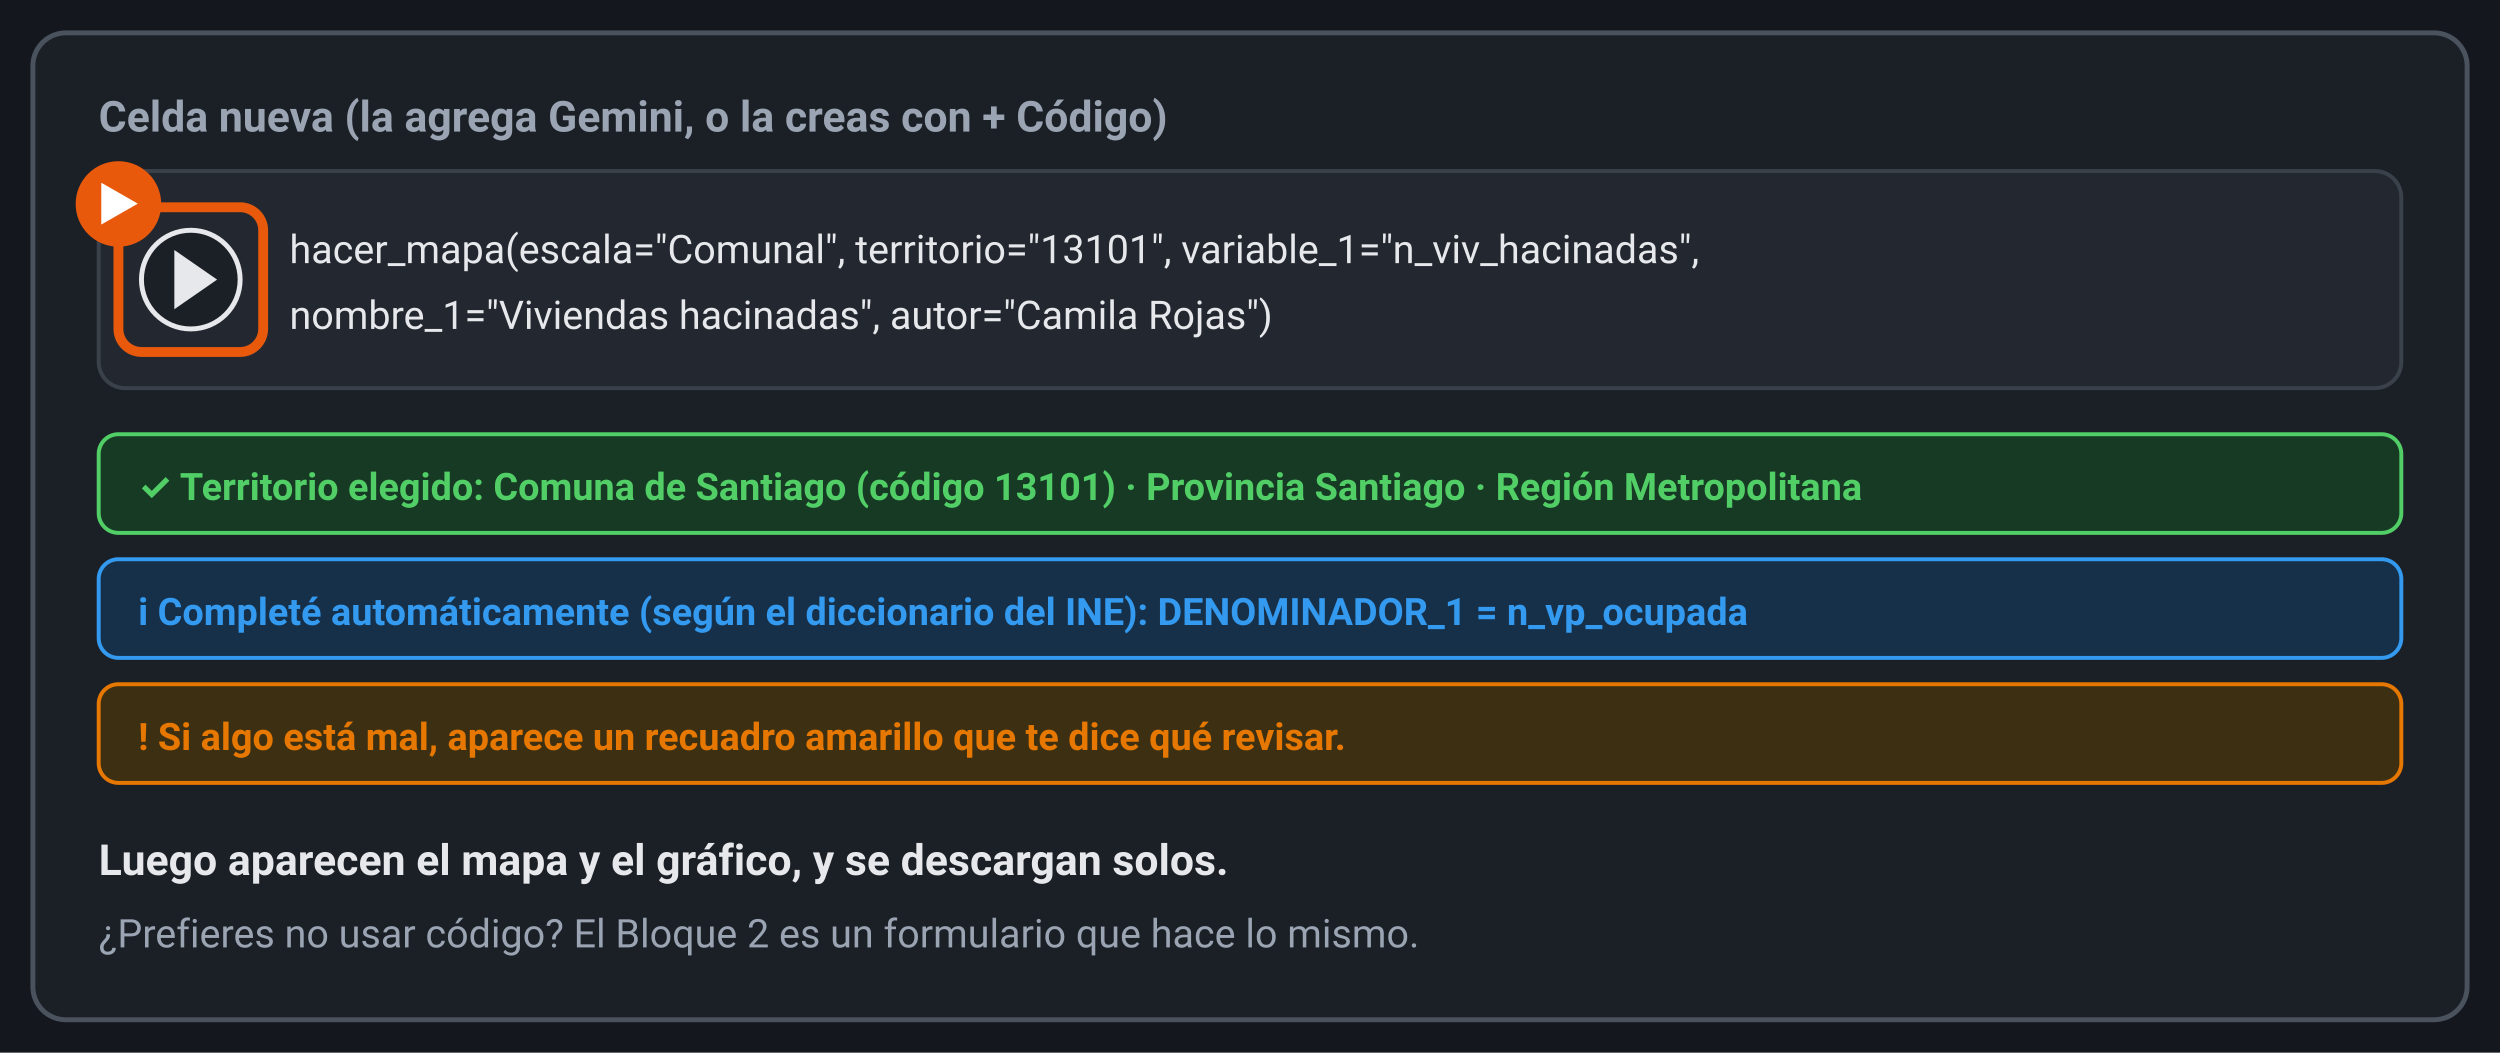
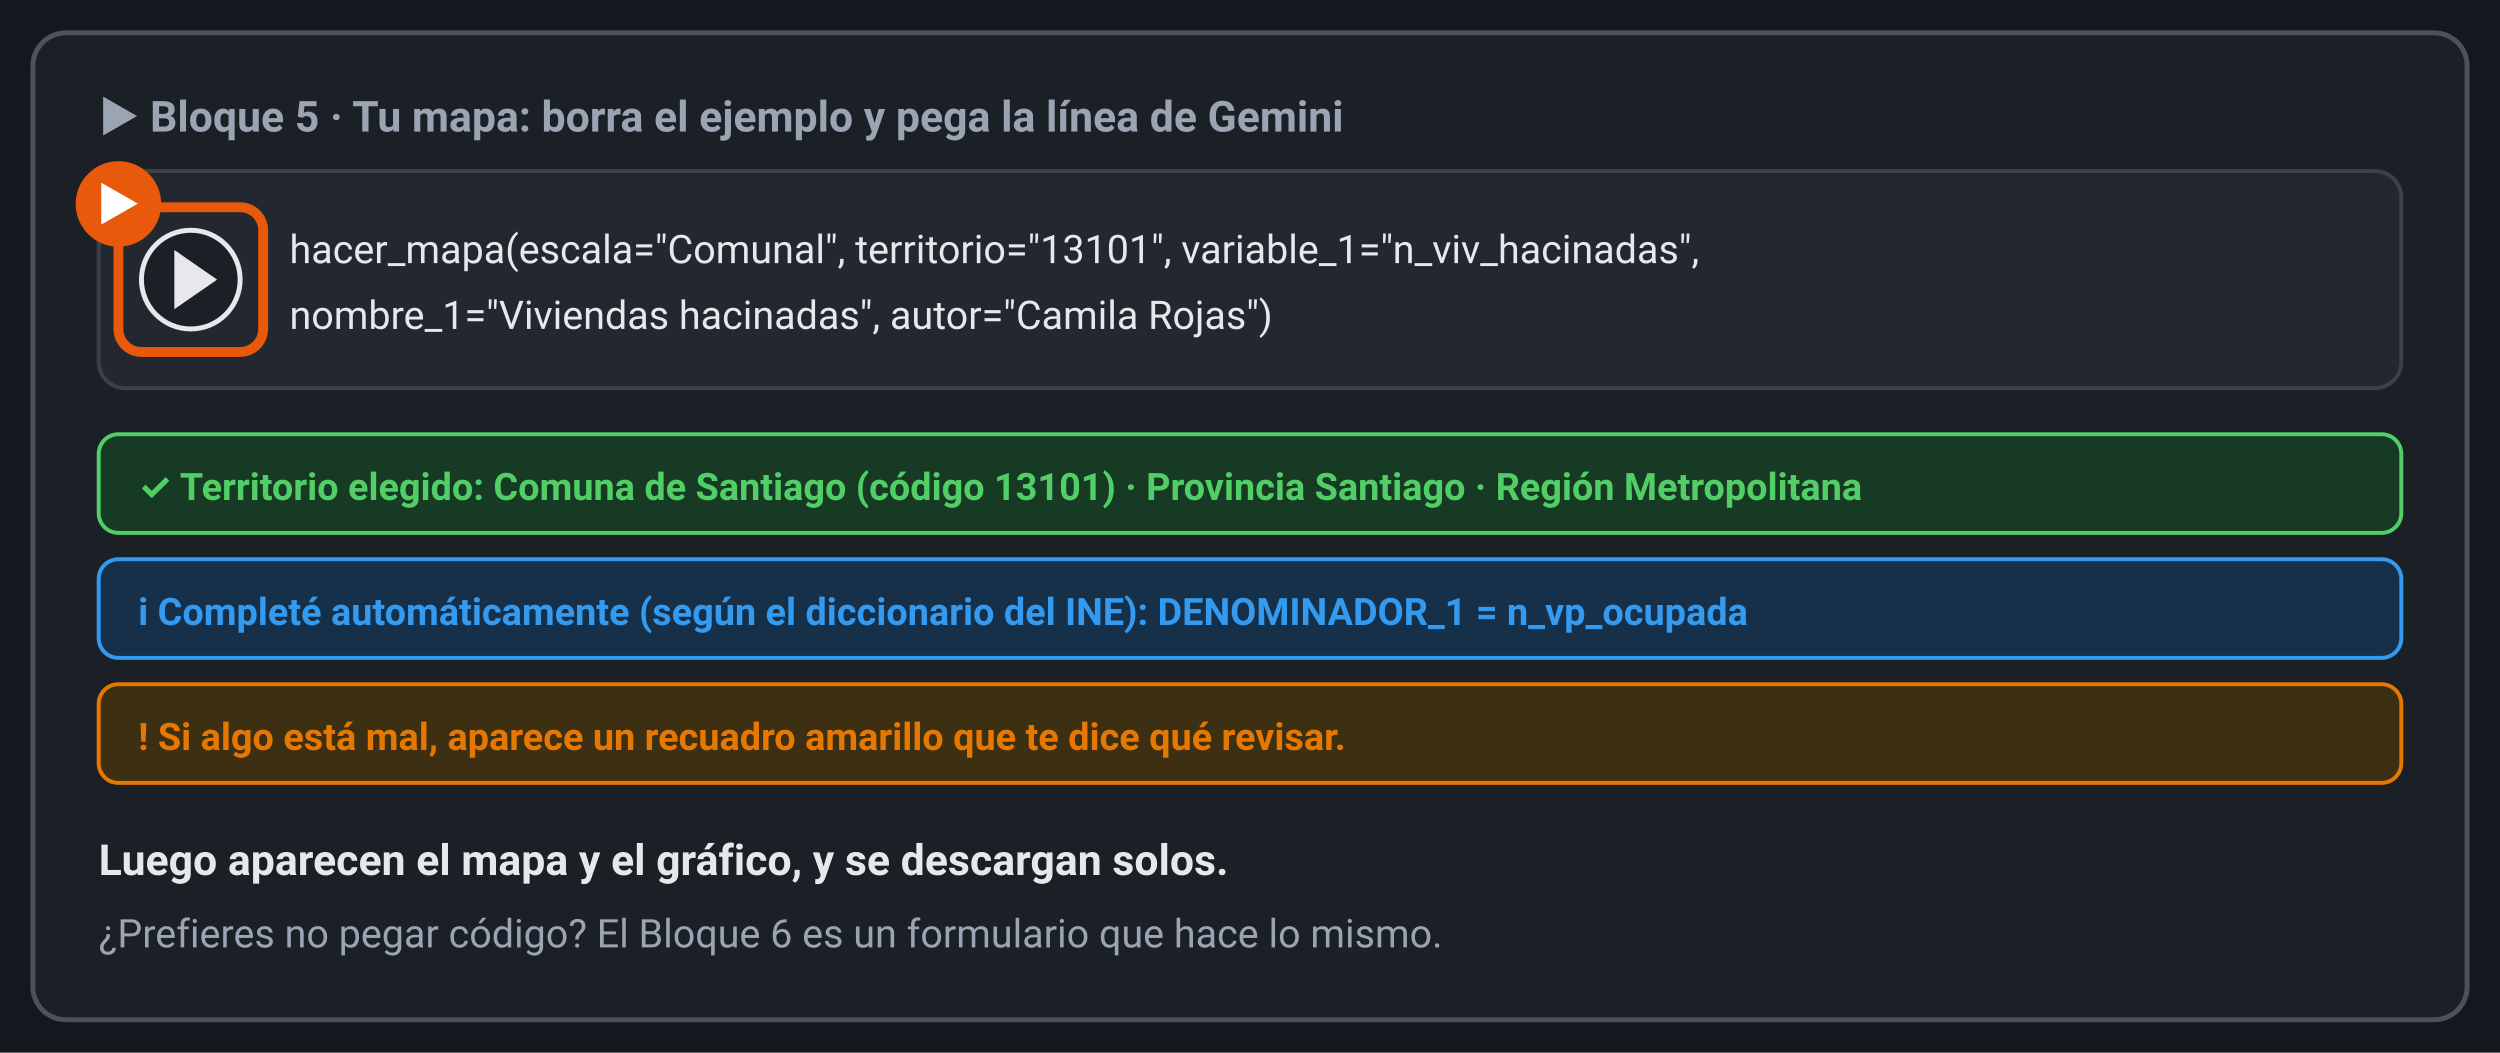
<svg xmlns="http://www.w3.org/2000/svg" viewBox="0 0 760 320" role="img" aria-label="Ejecutar la línea de Gemini y leer los recuadros de colores" style="font-family:system-ui,-apple-system,'Segoe UI',Roboto,Arial,sans-serif">
  <defs>
    <marker id="fl" viewBox="0 0 10 10" refX="8" refY="5" markerWidth="7" markerHeight="7" orient="auto-start-reverse">
      <path d="M0,0 L10,5 L0,10 z" fill="#e8590c" />
    </marker>
  </defs>
  <rect width="760" height="320" fill="#14181e" />
  <rect x="10" y="10" width="740" height="300" rx="10" fill="#1b1f26" stroke="#4a525e" stroke-width="1.5" />
-   <text x="30" y="40" font-size="13" fill="#9aa4b2" font-weight="bold" text-anchor="start" font-style="normal">Celda nueva (la agrega Gemini, o la creas con + Código)</text>
+   <text x="30" y="40" font-size="13" fill="#9aa4b2" font-weight="bold" text-anchor="start" font-style="normal">▶ Bloque 5 · Tu mapa: borra el ejemplo y pega la línea de Gemini</text>
  <rect x="30" y="52" width="700" height="66" rx="8" fill="#232830" stroke="#3a414b" stroke-width="1.2" />
  <circle cx="58" cy="85" r="15" fill="#1b1f26" stroke="#e6e8eb" stroke-width="1.5" />
  <path d="M53,76 L66,85 L53,94 z" fill="#e6e8eb" />
  <rect x="36" y="63" width="44" height="44" rx="7" fill="none" stroke="#e8590c" stroke-width="3" />
  <circle cx="36" cy="62" r="13" fill="#e8590c" />
  <text x="36" y="67" font-size="14" fill="white" font-weight="bold" text-anchor="middle" font-style="normal">▶</text>
  <text x="88" y="80" font-size="12" fill="#e6e8eb" font-weight="normal" text-anchor="start" font-style="normal">hacer_mapa(escala="Comunal", territorio="13101", variable_1="n_viv_hacinadas",</text>
  <text x="88" y="100" font-size="12" fill="#e6e8eb" font-weight="normal" text-anchor="start" font-style="normal">           nombre_1="Viviendas hacinadas", autor="Camila Rojas")</text>
  <rect x="30" y="132" width="700" height="30" rx="6" fill="#173a24" stroke="#51cf66" stroke-width="1.2" />
  <text x="42" y="152" font-size="11.5" fill="#51cf66" font-weight="bold" text-anchor="start" font-style="normal">✓ Territorio elegido: Comuna de Santiago (código 13101) · Provincia Santiago · Región Metropolitana</text>
  <rect x="30" y="170" width="700" height="30" rx="6" fill="#16304a" stroke="#339af0" stroke-width="1.2" />
  <text x="42" y="190" font-size="11.5" fill="#339af0" font-weight="bold" text-anchor="start" font-style="normal">i Completé automáticamente (según el diccionario del INE): DENOMINADOR_1 = n_vp_ocupada</text>
  <rect x="30" y="208" width="700" height="30" rx="6" fill="#3d3012" stroke="#e67700" stroke-width="1.2" />
  <text x="42" y="228" font-size="11.5" fill="#e67700" font-weight="bold" text-anchor="start" font-style="normal">! Si algo está mal, aparece un recuadro amarillo que te dice qué revisar.</text>
  <text x="30" y="266" font-size="13" fill="#e6e8eb" font-weight="bold" text-anchor="start" font-style="normal">Luego aparecen el mapa y el gráfico, y se descargan solos.</text>
-   <text x="30" y="288" font-size="12" fill="#9aa4b2" font-weight="normal" text-anchor="start" font-style="normal">¿Prefieres no usar código? El Bloque 2 es un formulario que hace lo mismo.</text>
+   <text x="30" y="288" font-size="12" fill="#9aa4b2" font-weight="normal" text-anchor="start" font-style="normal">¿Prefieres no pegar código? El Bloque 6 es un formulario que hace lo mismo.</text>
</svg>
